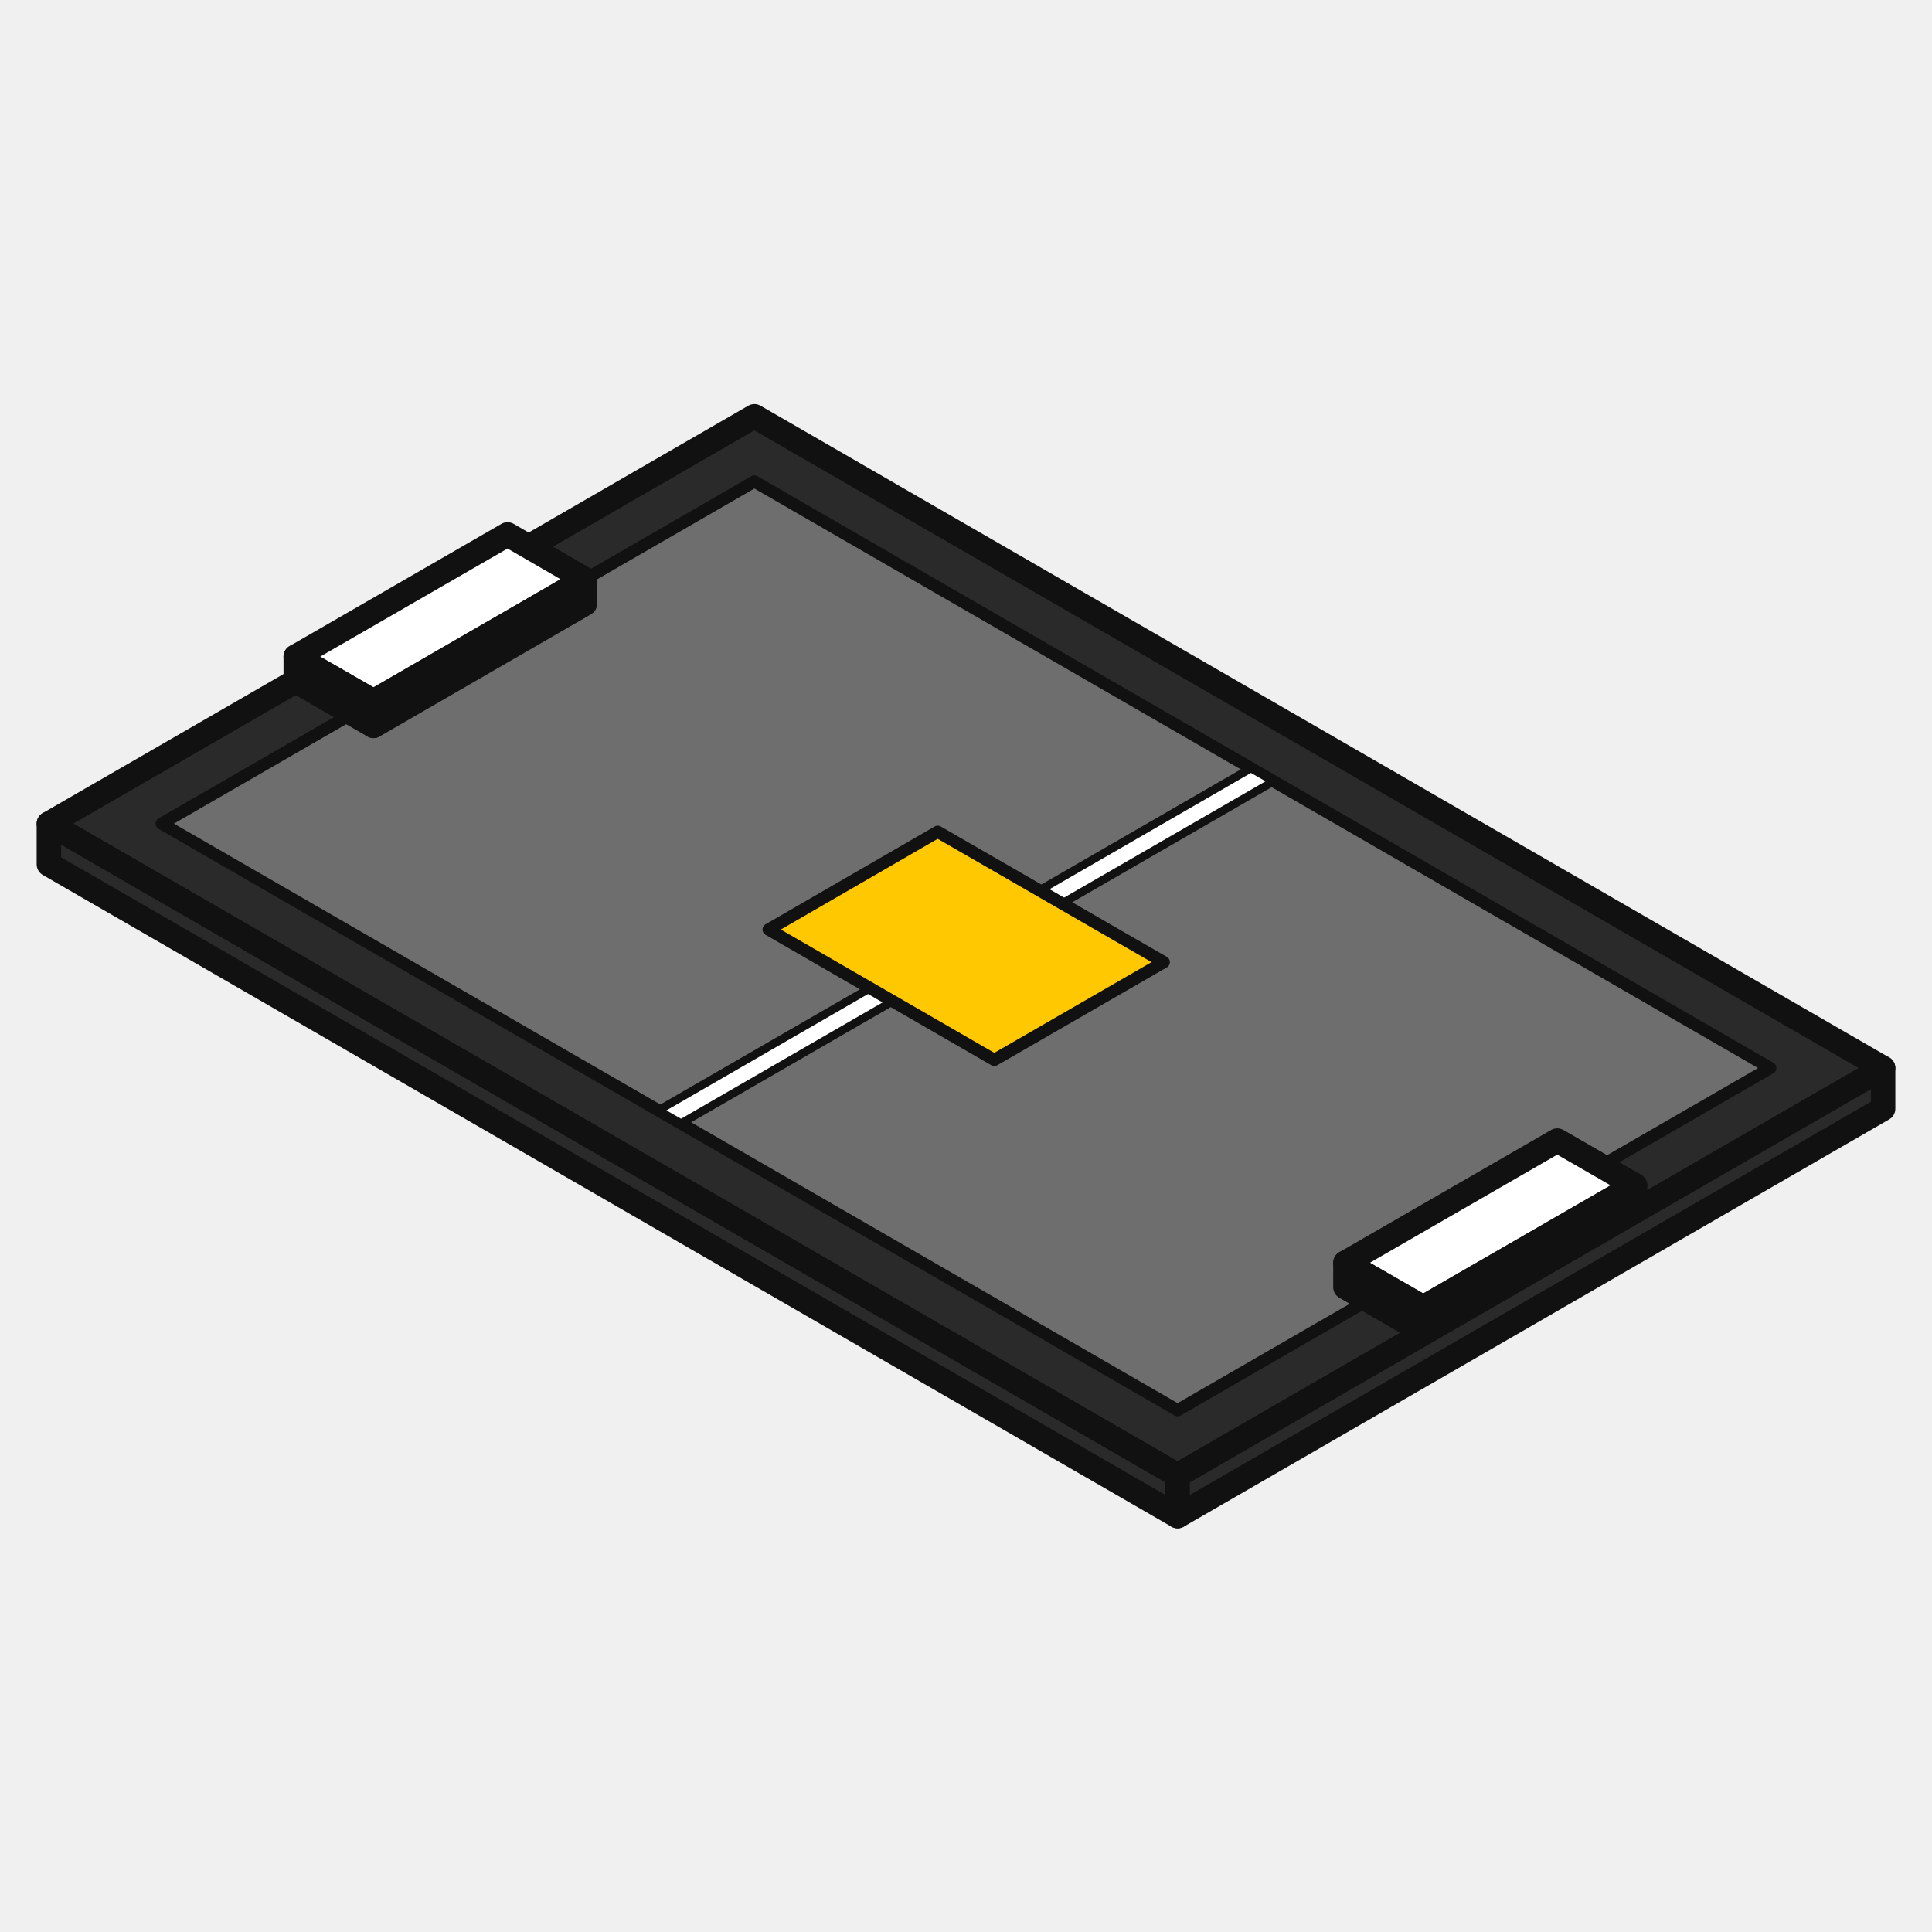
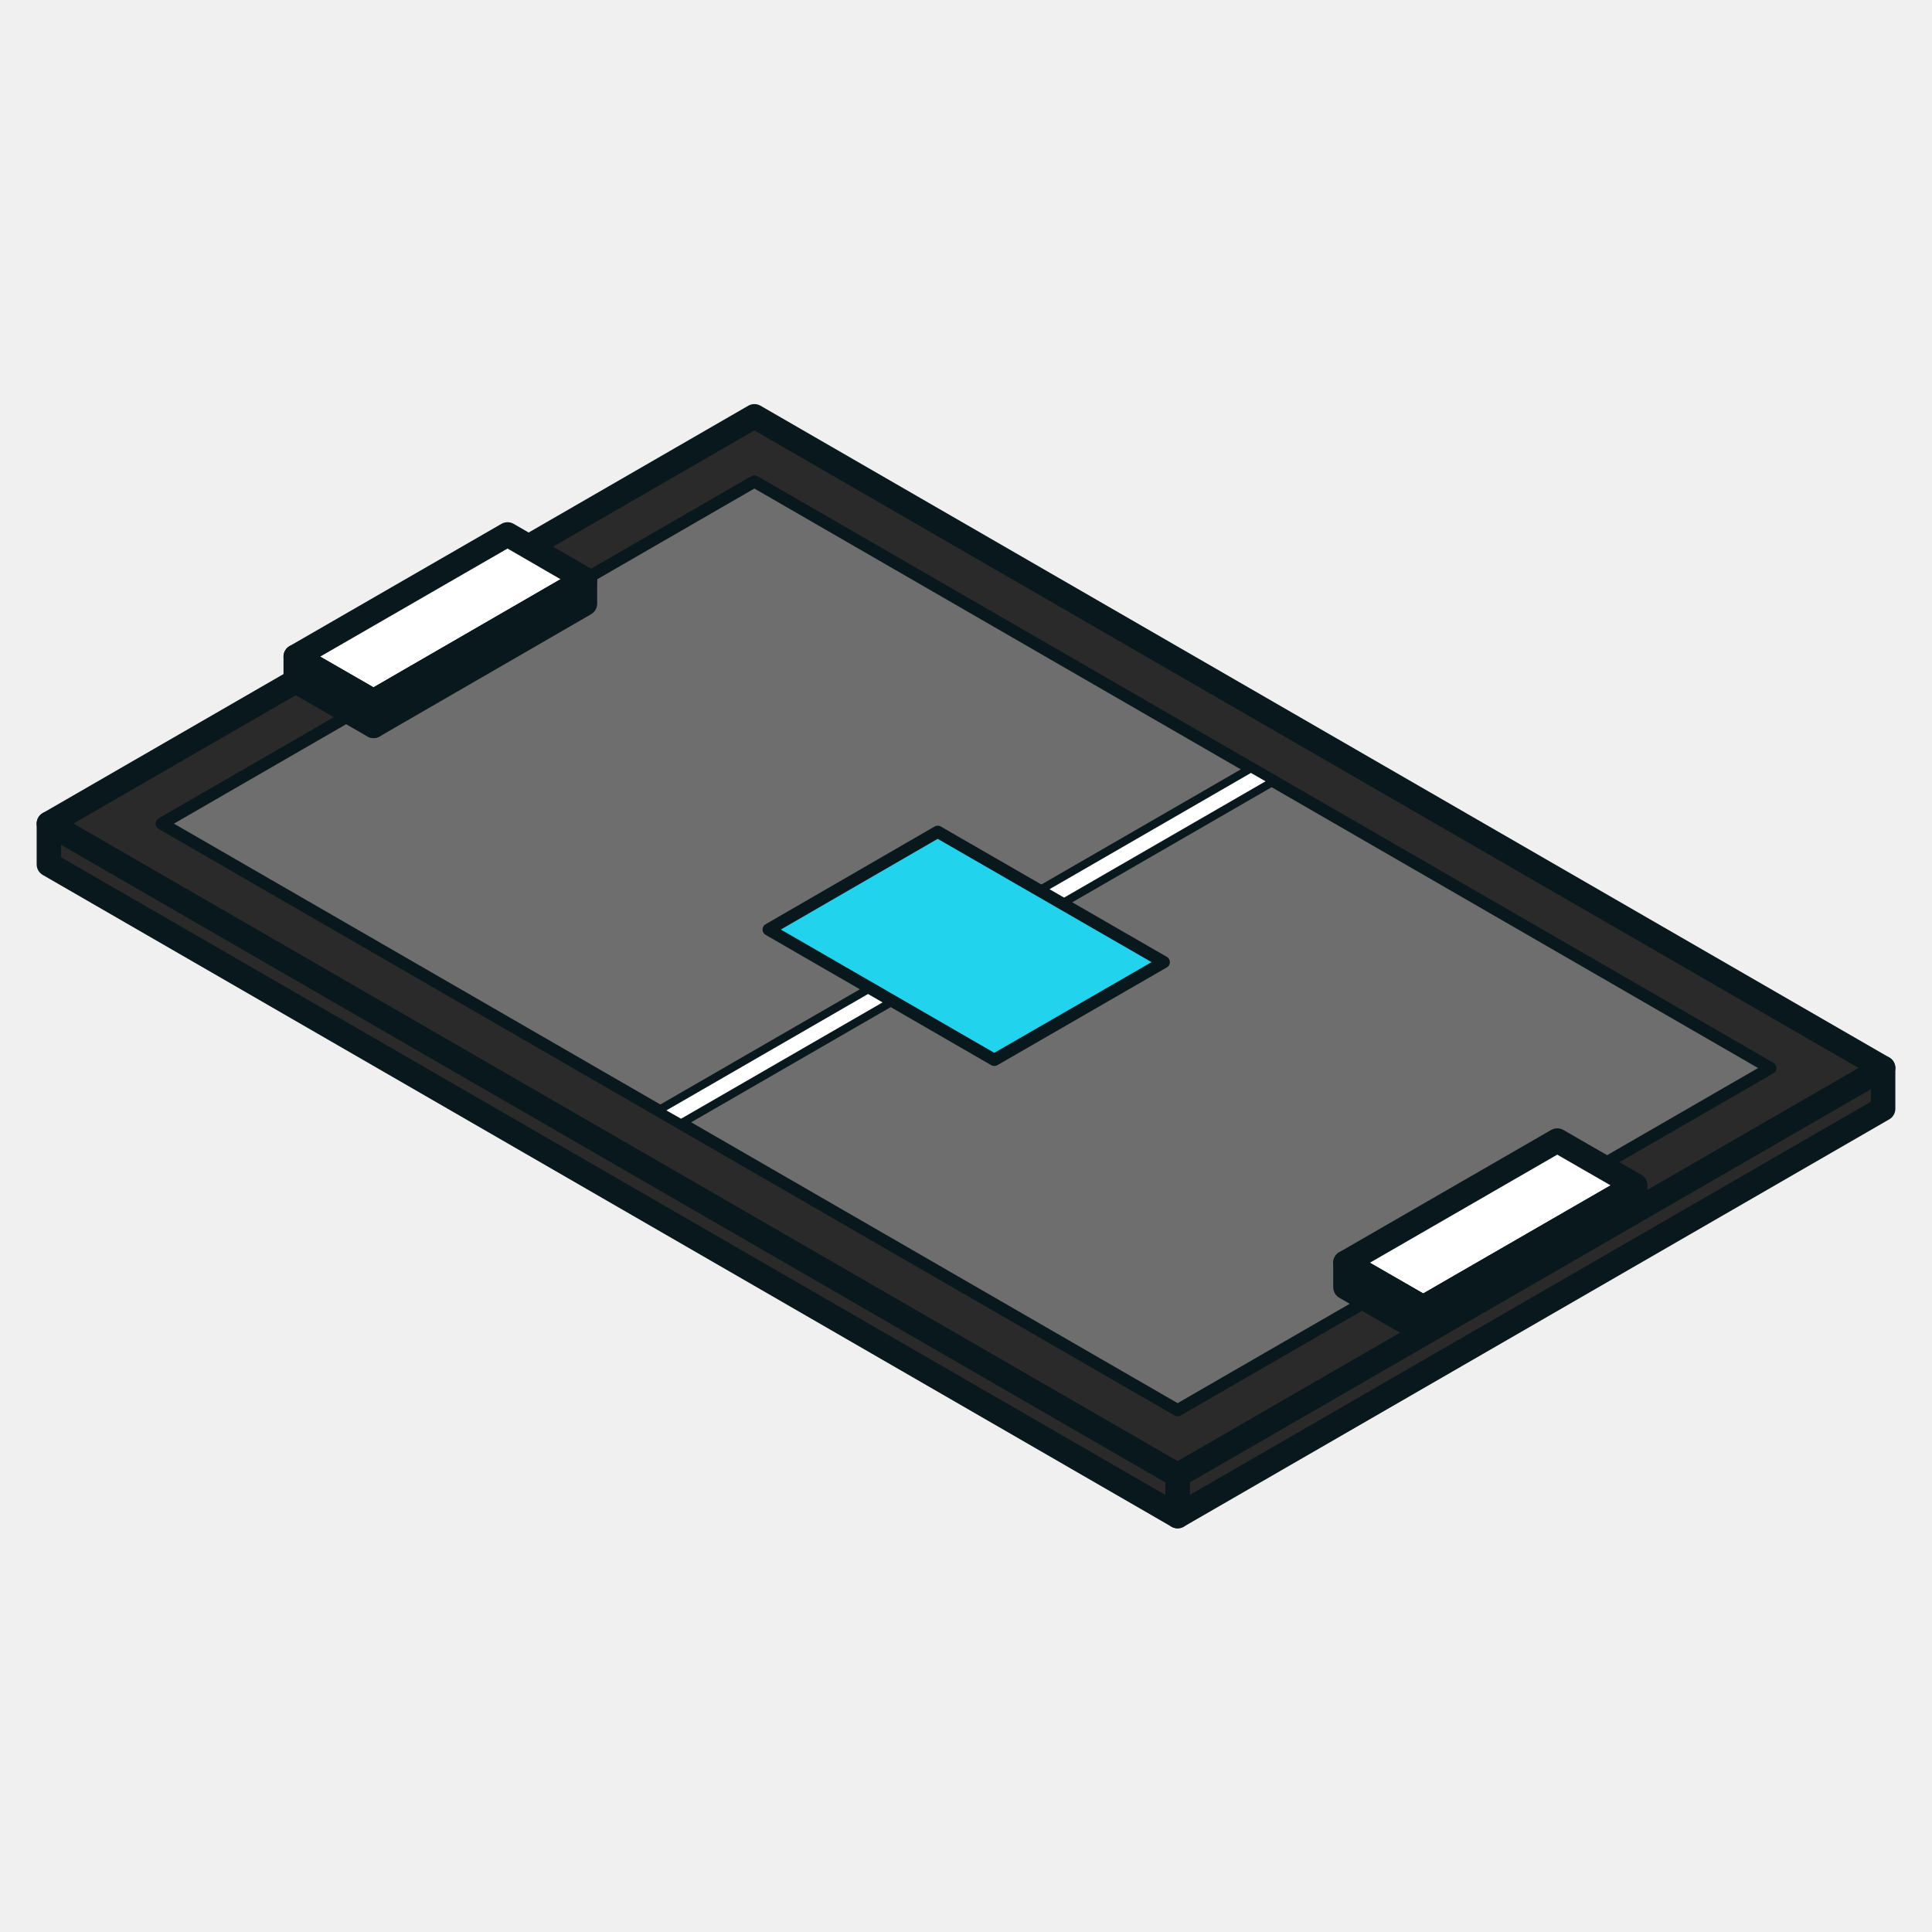
<svg xmlns="http://www.w3.org/2000/svg" viewBox="-185.2 -112.2 474.3 474.3" width="400" height="400">
-   <polygon points="0.0,-10.0 277.1,150.0 103.9,250.0 -173.2,90.0" fill="#2A2A2A" stroke="#111111" stroke-width="6" stroke-linejoin="round" />
-   <polygon points="-173.2,100.0 103.9,260.0 103.9,250.0 -173.2,90.0" fill="#2A2A2A" stroke="#111111" stroke-width="6" stroke-linejoin="round" />
-   <polygon points="277.1,160.0 103.9,260.0 103.9,250.0 277.1,150.0" fill="#2A2A2A" stroke="#111111" stroke-width="6" stroke-linejoin="round" />
-   <polygon points="0.0,6.0 249.4,150.0 103.9,234.0 -145.5,90.0" fill="#6E6E6E" stroke="#111111" stroke-width="3" stroke-linejoin="round" />
-   <polygon points="121.9,76.4 127.5,79.6 -18.0,163.6 -23.6,160.4" fill="#FFFFFF" stroke="#111111" stroke-width="2" stroke-linejoin="round" />
-   <polygon points="45.0,92.0 100.5,124.0 58.9,148.0 3.5,116.0" fill="#FFC800" stroke="#111111" stroke-width="3" stroke-linejoin="round" />
-   <polygon points="-60.6,19.0 -41.6,30.0 -93.5,60.0 -112.6,49.0" fill="#FFFFFF" stroke="#111111" stroke-width="6" stroke-linejoin="round" />
-   <polygon points="-112.6,55.0 -93.5,66.0 -93.5,60.0 -112.6,49.0" fill="#FFFFFF" stroke="#111111" stroke-width="6" stroke-linejoin="round" />
-   <polygon points="-41.6,36.0 -93.5,66.0 -93.5,60.0 -41.6,30.0" fill="#BDBDBD" stroke="#111111" stroke-width="6" stroke-linejoin="round" />
-   <polygon points="197.1,167.8 216.2,178.8 164.2,208.8 145.1,197.8" fill="#FFFFFF" stroke="#111111" stroke-width="6" stroke-linejoin="round" />
-   <polygon points="145.1,203.8 164.2,214.8 164.2,208.8 145.1,197.8" fill="#FFFFFF" stroke="#111111" stroke-width="6" stroke-linejoin="round" />
-   <polygon points="216.2,184.8 164.2,214.8 164.2,208.8 216.2,178.8" fill="#BDBDBD" stroke="#111111" stroke-width="6" stroke-linejoin="round" />
+   <polygon points="0.0,-10.0 277.1,150.0 103.9,250.0 -173.2,90.0" fill="#2A2A2A" stroke="#08181C" stroke-width="6" stroke-linejoin="round" />
+   <polygon points="-173.2,100.0 103.9,260.0 103.9,250.0 -173.2,90.0" fill="#2A2A2A" stroke="#08181C" stroke-width="6" stroke-linejoin="round" />
+   <polygon points="277.1,160.0 103.9,260.0 103.9,250.0 277.1,150.0" fill="#2A2A2A" stroke="#08181C" stroke-width="6" stroke-linejoin="round" />
+   <polygon points="0.0,6.0 249.4,150.0 103.9,234.0 -145.5,90.0" fill="#6E6E6E" stroke="#08181C" stroke-width="3" stroke-linejoin="round" />
+   <polygon points="121.9,76.4 127.5,79.6 -18.0,163.6 -23.6,160.4" fill="#FFFFFF" stroke="#08181C" stroke-width="2" stroke-linejoin="round" />
+   <polygon points="45.0,92.0 100.5,124.0 58.9,148.0 3.5,116.0" fill="#22D3EE" stroke="#08181C" stroke-width="3" stroke-linejoin="round" />
+   <polygon points="-60.6,19.0 -41.6,30.0 -93.5,60.0 -112.6,49.0" fill="#FFFFFF" stroke="#08181C" stroke-width="6" stroke-linejoin="round" />
+   <polygon points="-112.6,55.0 -93.5,66.0 -93.5,60.0 -112.6,49.0" fill="#FFFFFF" stroke="#08181C" stroke-width="6" stroke-linejoin="round" />
+   <polygon points="-41.6,36.0 -93.5,66.0 -93.5,60.0 -41.6,30.0" fill="#BDBDBD" stroke="#08181C" stroke-width="6" stroke-linejoin="round" />
+   <polygon points="197.1,167.8 216.2,178.8 164.2,208.8 145.1,197.8" fill="#FFFFFF" stroke="#08181C" stroke-width="6" stroke-linejoin="round" />
+   <polygon points="145.1,203.8 164.2,214.8 164.2,208.8 145.1,197.8" fill="#FFFFFF" stroke="#08181C" stroke-width="6" stroke-linejoin="round" />
+   <polygon points="216.2,184.8 164.2,214.8 164.2,208.8 216.2,178.8" fill="#BDBDBD" stroke="#08181C" stroke-width="6" stroke-linejoin="round" />
</svg>
